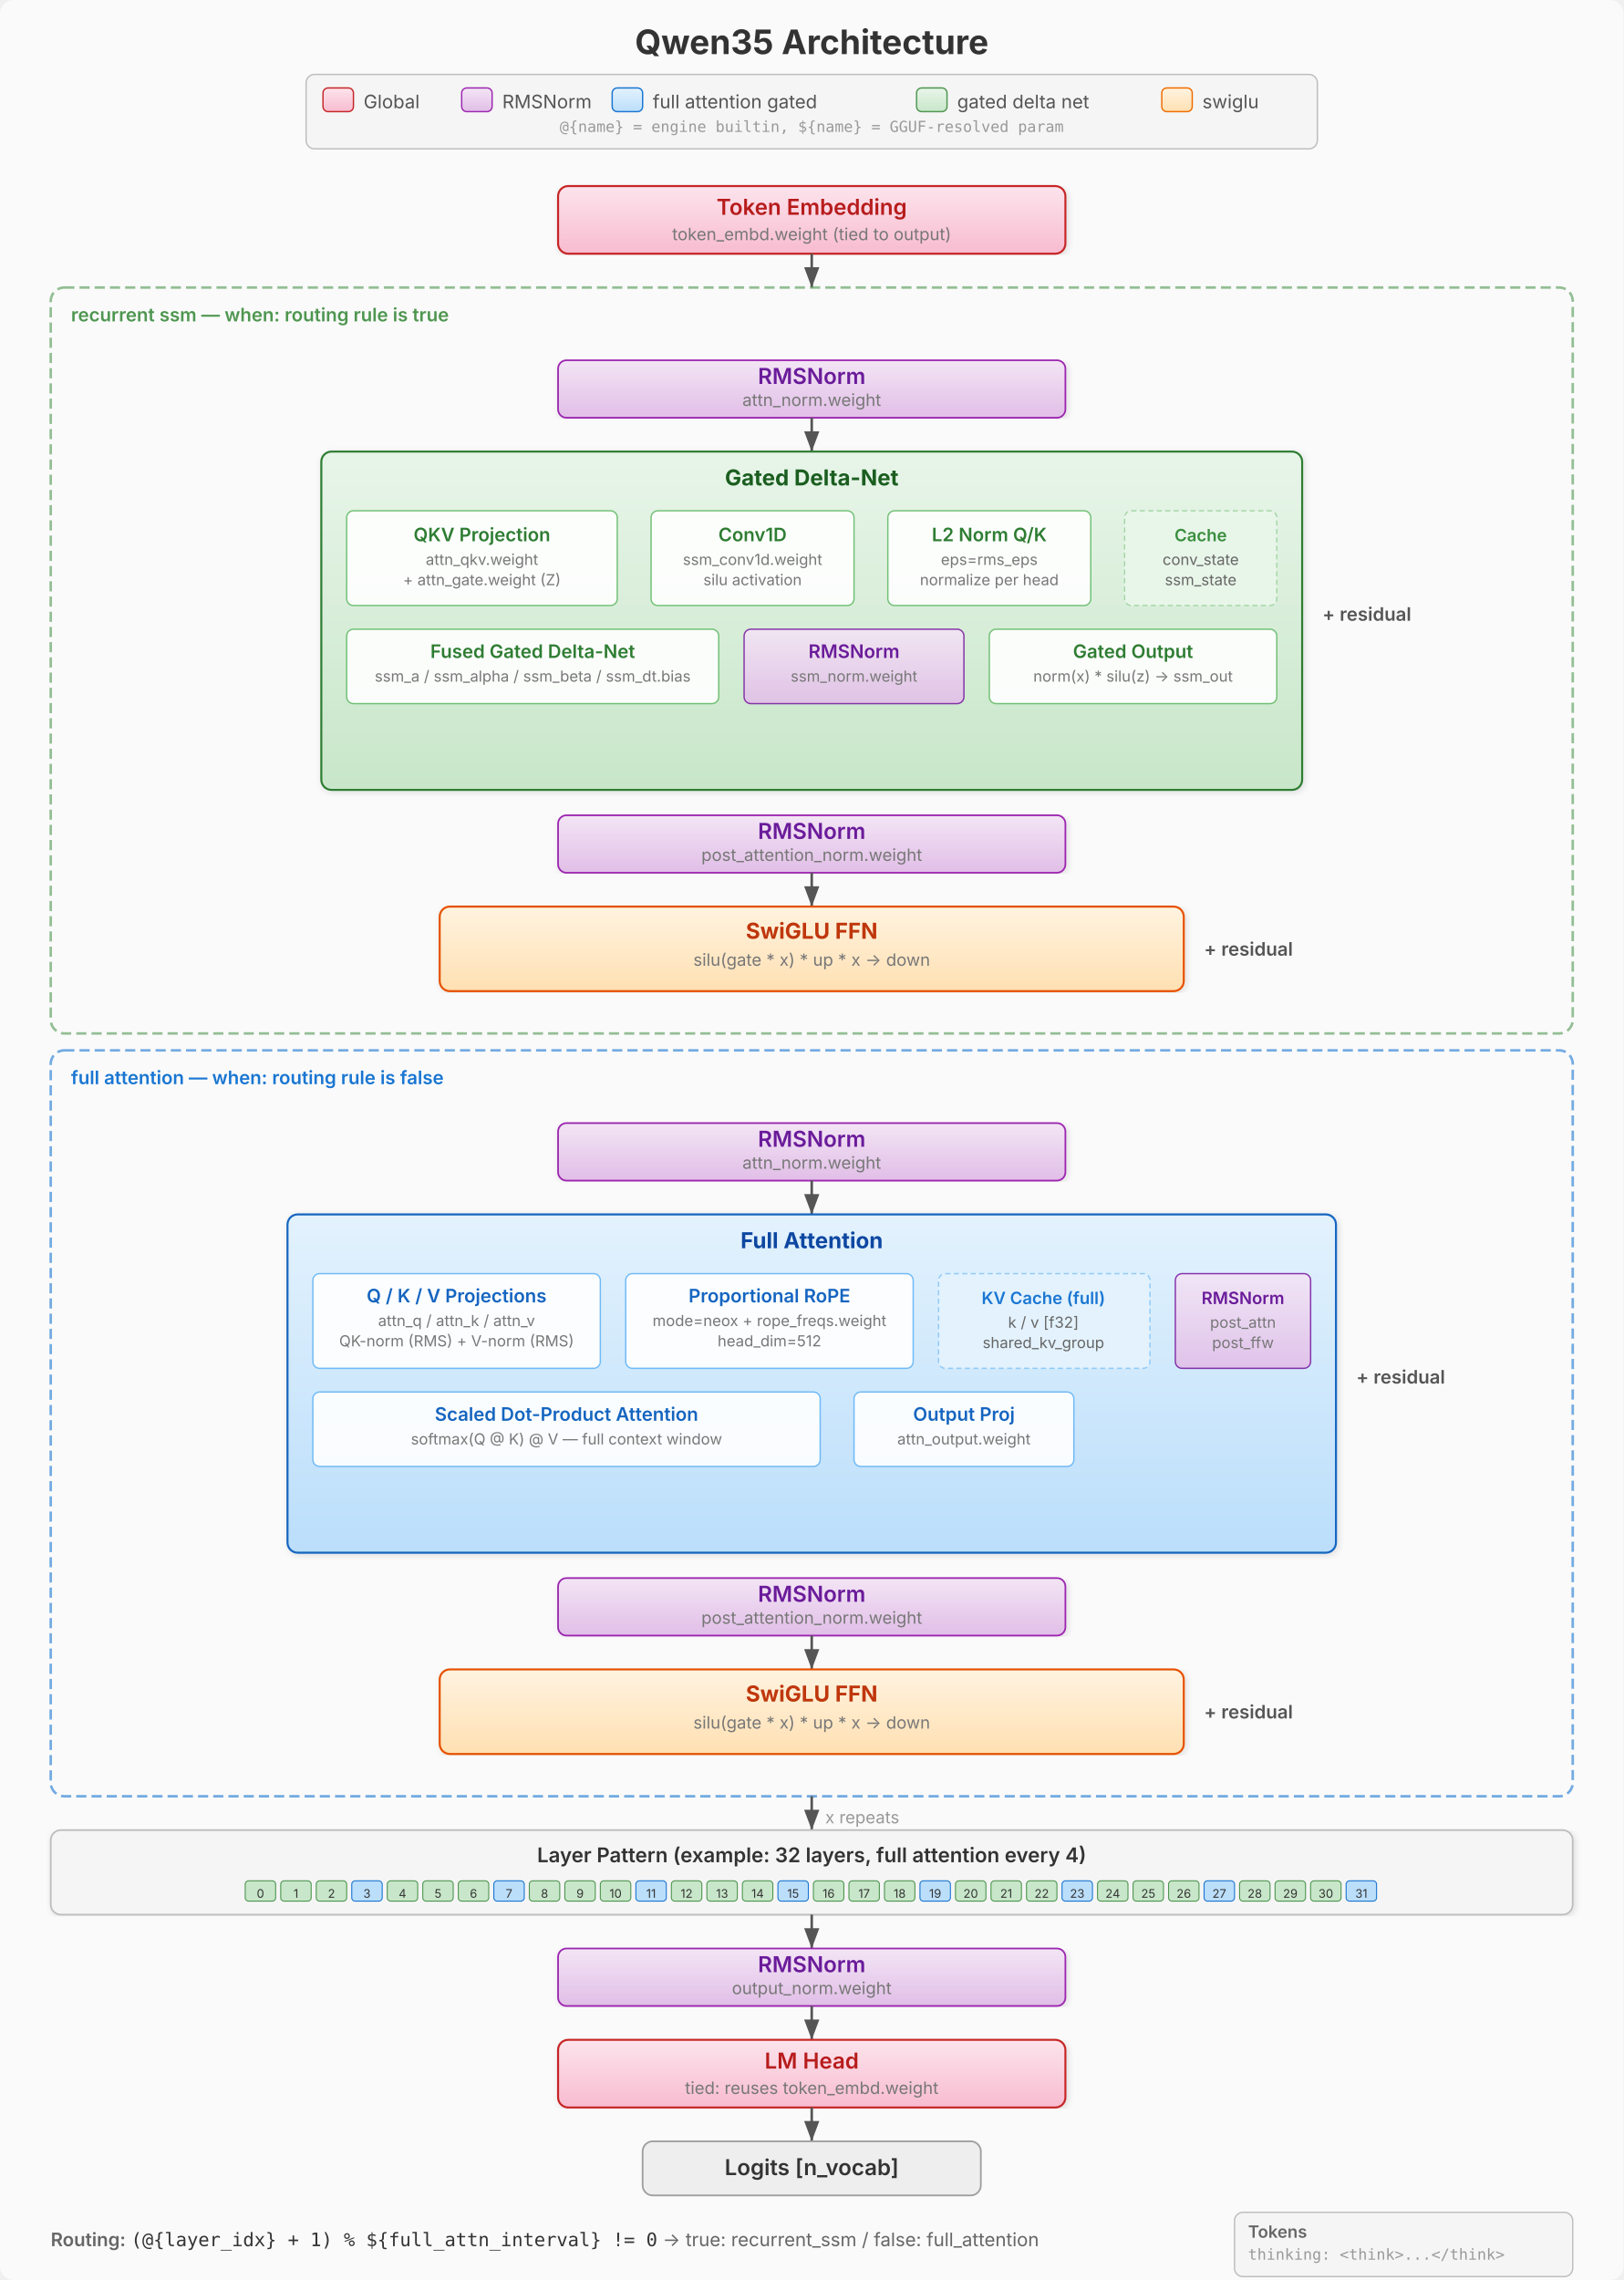
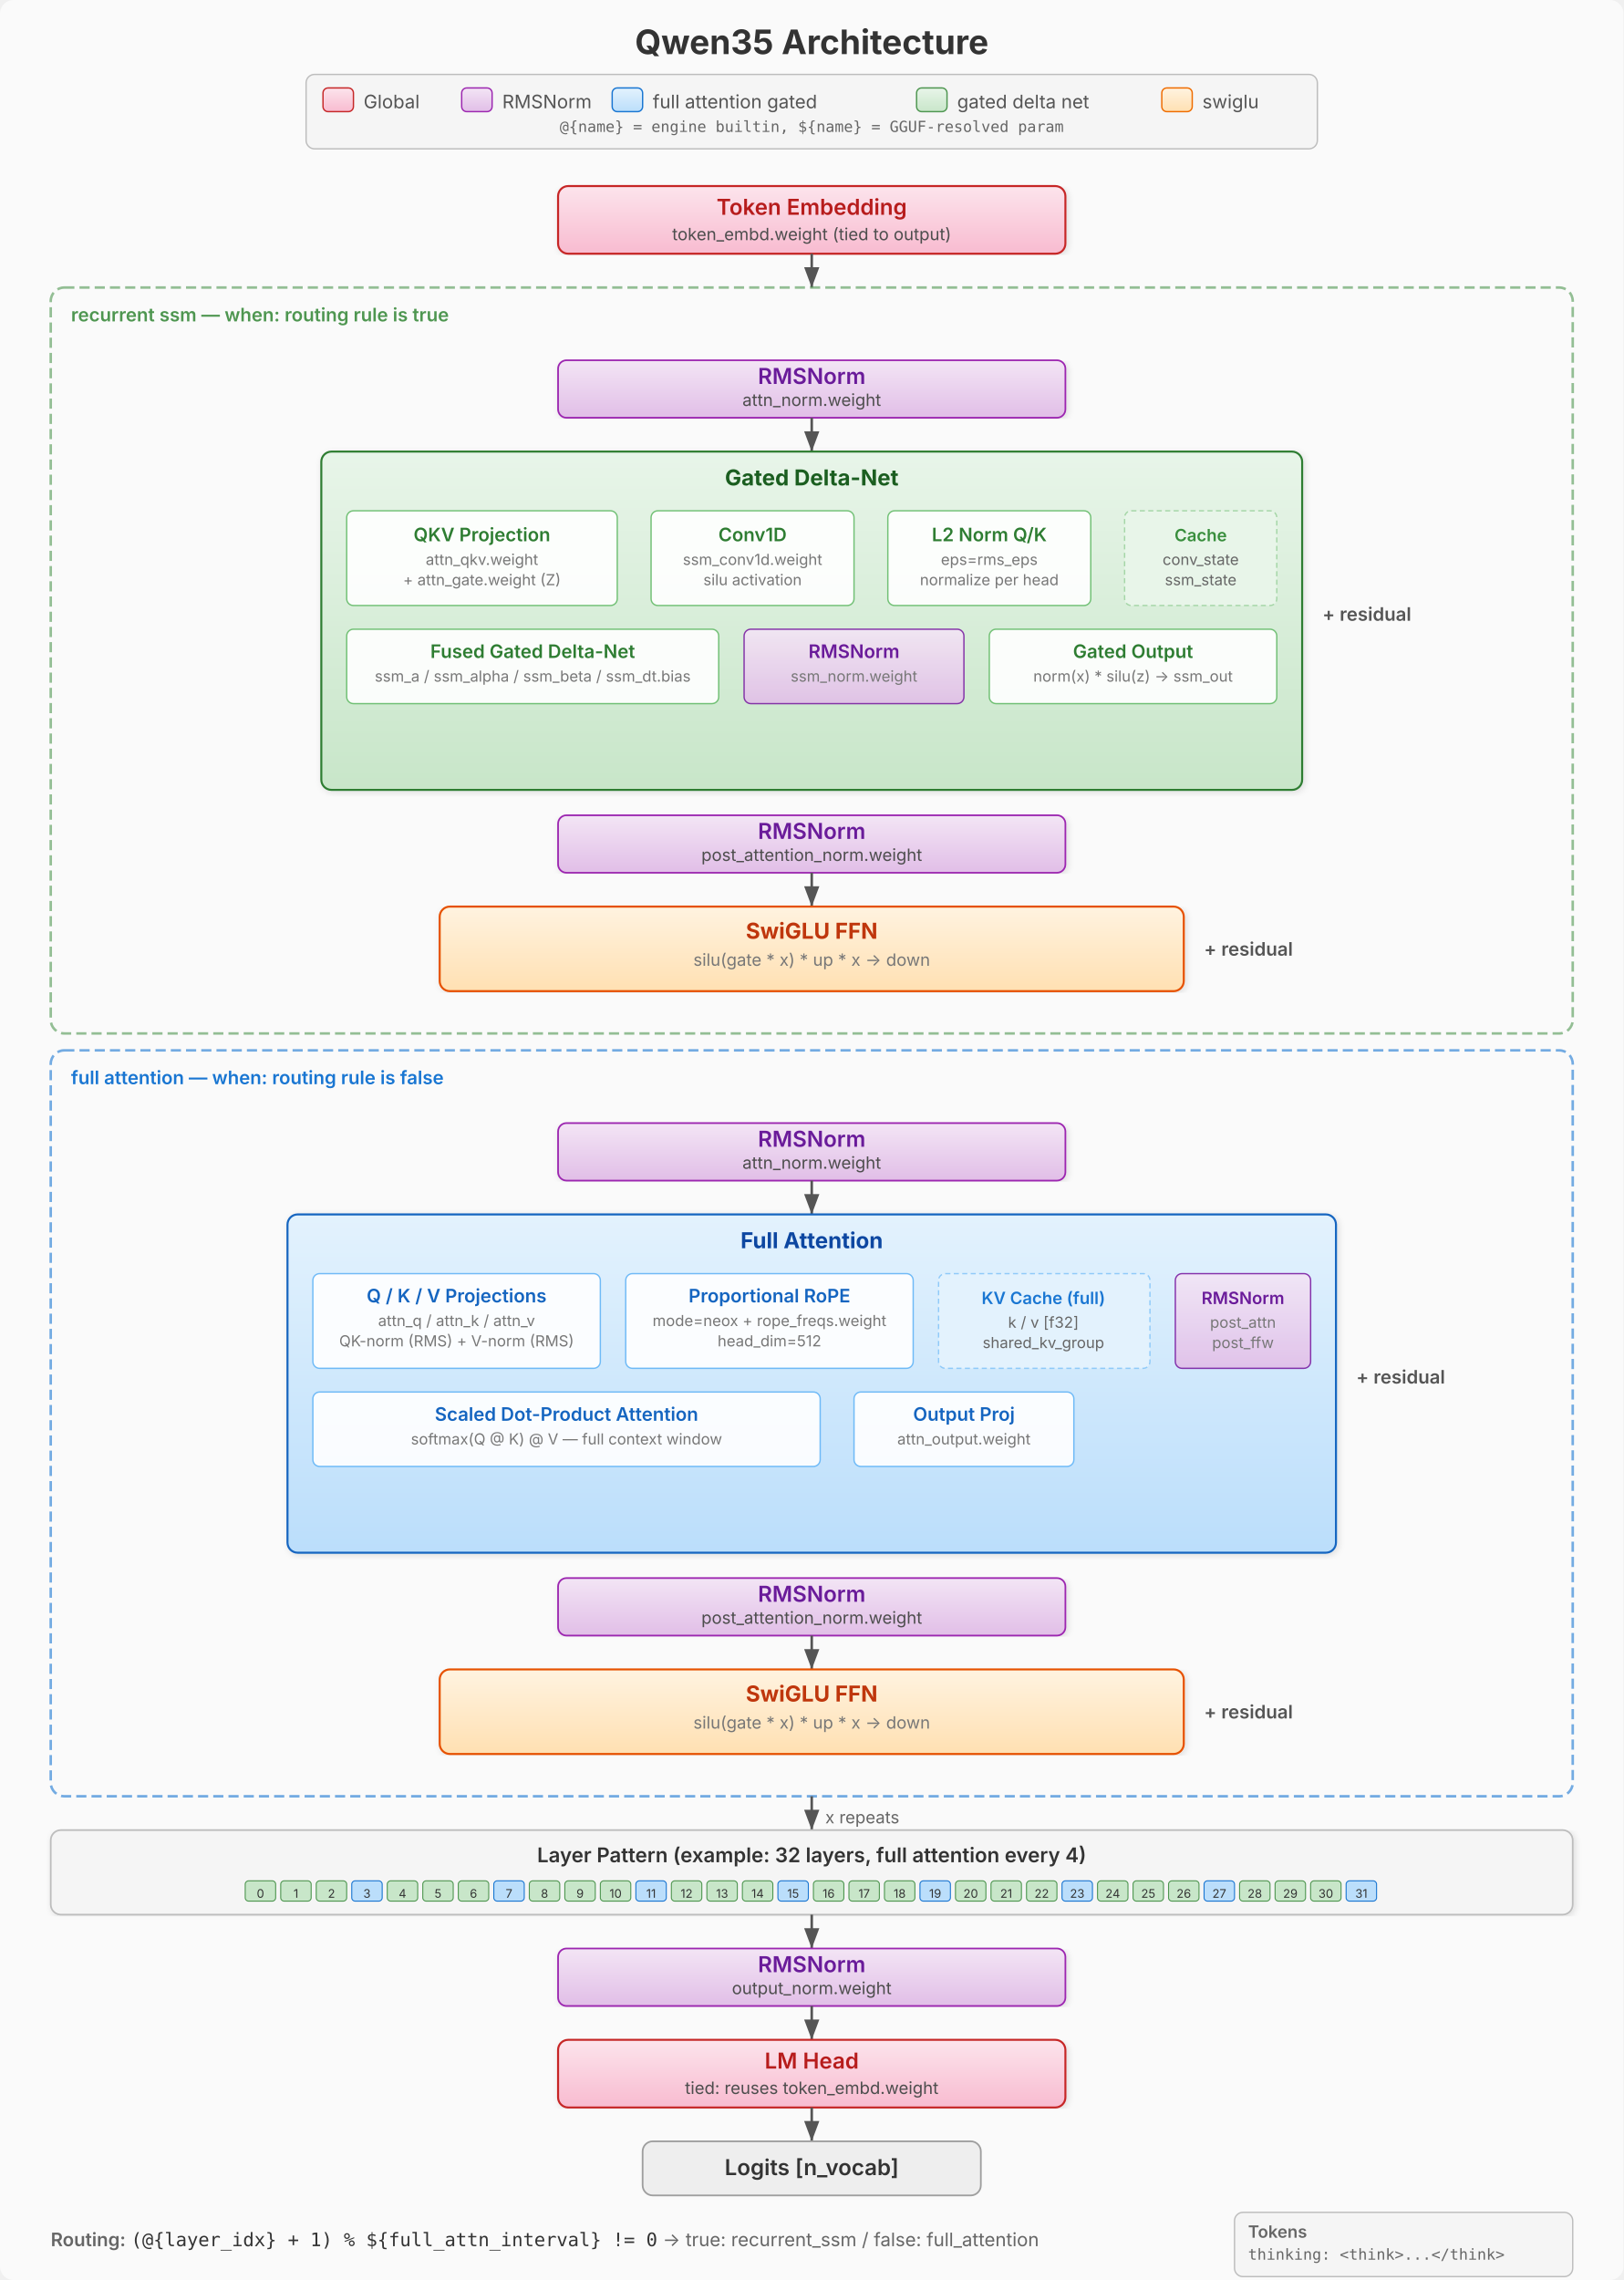
<svg xmlns="http://www.w3.org/2000/svg" viewBox="0 0 960 1348" font-family="system-ui, -apple-system, sans-serif" font-size="13">
  <rect width="960" height="1348" fill="#fafafa" rx="8" />
  <defs>
    <linearGradient id="recurrent" x1="0" y1="0" x2="0" y2="1">
      <stop offset="0%" stop-color="#e8f5e9" />
      <stop offset="100%" stop-color="#c8e6c9" />
    </linearGradient>
    <linearGradient id="full_attention" x1="0" y1="0" x2="0" y2="1">
      <stop offset="0%" stop-color="#e3f2fd" />
      <stop offset="100%" stop-color="#bbdefb" />
    </linearGradient>
    <linearGradient id="swa" x1="0" y1="0" x2="0" y2="1">
      <stop offset="0%" stop-color="#e8f5e9" />
      <stop offset="100%" stop-color="#c8e6c9" />
    </linearGradient>
    <linearGradient id="ffn" x1="0" y1="0" x2="0" y2="1">
      <stop offset="0%" stop-color="#fff3e0" />
      <stop offset="100%" stop-color="#ffe0b2" />
    </linearGradient>
    <linearGradient id="norm" x1="0" y1="0" x2="0" y2="1">
      <stop offset="0%" stop-color="#f3e5f5" />
      <stop offset="100%" stop-color="#e1bee7" />
    </linearGradient>
    <linearGradient id="global" x1="0" y1="0" x2="0" y2="1">
      <stop offset="0%" stop-color="#fce4ec" />
      <stop offset="100%" stop-color="#f8bbd0" />
    </linearGradient>
  </defs>
  <defs>
    <marker id="arrow" markerWidth="8" markerHeight="6" refX="8" refY="3" orient="auto">
      <path d="M0,0 L8,3 L0,6" fill="#555555" />
    </marker>
    <filter id="shadow" x="-2%" y="-2%" width="104%" height="104%">
      <feDropShadow dx="1" dy="1" stdDeviation="2" flood-opacity="0.12" />
    </filter>
  </defs>
  <defs>
    <g id="block_full_attention">
      <g>
        <rect width="620" height="200" rx="6" fill="url(#full_attention)" stroke="#1565c0" stroke-width="1.2" filter="url(#shadow)" />
        <text x="310" y="20" text-anchor="middle" font-weight="700" font-size="13" fill="#0d47a1">Full Attention</text>
        <g transform="translate(15, 35)">
          <rect width="170" height="56" rx="4" fill="#fff" stroke="#64b5f6" stroke-width="0.8" opacity="0.9" />
          <text x="85" y="17" text-anchor="middle" font-size="11" font-weight="600" fill="#1565c0">Q / K / V Projections</text>
          <text x="85" y="31" text-anchor="middle" font-size="9" fill="#777">attn_q / attn_k / attn_v</text>
          <text x="85" y="43" text-anchor="middle" font-size="9" fill="#777">QK-norm (RMS) + V-norm (RMS)</text>
        </g>
        <g transform="translate(200, 35)">
          <rect width="170" height="56" rx="4" fill="#fff" stroke="#64b5f6" stroke-width="0.8" opacity="0.9" />
          <text x="85" y="17" text-anchor="middle" font-size="11" font-weight="600" fill="#1565c0">Proportional RoPE</text>
          <text x="85" y="31" text-anchor="middle" font-size="9" fill="#777">mode=neox + rope_freqs.weight</text>
          <text x="85" y="43" text-anchor="middle" font-size="9" fill="#777">head_dim=512</text>
        </g>
        <g transform="translate(15, 105)">
          <rect width="300" height="44" rx="4" fill="#fff" stroke="#64b5f6" stroke-width="0.8" opacity="0.9" />
          <text x="150" y="17" text-anchor="middle" font-size="11" font-weight="600" fill="#1565c0">Scaled Dot-Product Attention</text>
          <text x="150" y="31" text-anchor="middle" font-size="9" fill="#777">softmax(Q @ K) @ V — full context window</text>
        </g>
        <g transform="translate(335, 105)">
          <rect width="130" height="44" rx="4" fill="#fff" stroke="#64b5f6" stroke-width="0.8" opacity="0.9" />
          <text x="65" y="17" text-anchor="middle" font-size="11" font-weight="600" fill="#1565c0">Output Proj</text>
          <text x="65" y="31" text-anchor="middle" font-size="9" fill="#777">attn_output.weight</text>
        </g>
        <g transform="translate(385, 35)">
          <rect width="125" height="56" rx="4" fill="#e3f2fd" stroke="#90caf9" stroke-width="0.8" stroke-dasharray="3,2" />
          <text x="62" y="18" text-anchor="middle" font-size="10" font-weight="600" fill="#1976d2">KV Cache (full)</text>
          <text x="62" y="32" text-anchor="middle" font-size="9" fill="#666">k / v [f32]</text>
          <text x="62" y="44" text-anchor="middle" font-size="9" fill="#666">shared_kv_group</text>
        </g>
        <g transform="translate(525, 35)">
          <rect width="80" height="56" rx="4" fill="url(#norm)" stroke="#7b1fa2" stroke-width="0.8" opacity="0.9" />
          <text x="40" y="18" text-anchor="middle" font-size="10" font-weight="600" fill="#6a1b9a">RMSNorm</text>
          <text x="40" y="32" text-anchor="middle" font-size="9" fill="#777">post_attn</text>
          <text x="40" y="44" text-anchor="middle" font-size="9" fill="#777">post_ffw</text>
        </g>
      </g>
    </g>
    <g id="block_recurrent_ssm">
      <g>
        <rect width="580" height="200" rx="6" fill="url(#recurrent)" stroke="#2e7d32" stroke-width="1.2" filter="url(#shadow)" />
        <text x="290" y="20" text-anchor="middle" font-weight="700" font-size="13" fill="#1b5e20">Gated Delta-Net</text>
        <g transform="translate(15, 35)">
          <rect width="160" height="56" rx="4" fill="#fff" stroke="#66bb6a" stroke-width="0.8" opacity="0.9" />
          <text x="80" y="18" text-anchor="middle" font-size="11" font-weight="600" fill="#2e7d32">QKV Projection</text>
          <text x="80" y="32" text-anchor="middle" font-size="9" fill="#777">attn_qkv.weight</text>
          <text x="80" y="44" text-anchor="middle" font-size="9" fill="#777">+ attn_gate.weight (Z)</text>
        </g>
        <g transform="translate(195, 35)">
          <rect width="120" height="56" rx="4" fill="#fff" stroke="#66bb6a" stroke-width="0.8" opacity="0.9" />
          <text x="60" y="18" text-anchor="middle" font-size="11" font-weight="600" fill="#2e7d32">Conv1D</text>
          <text x="60" y="32" text-anchor="middle" font-size="9" fill="#777">ssm_conv1d.weight</text>
          <text x="60" y="44" text-anchor="middle" font-size="9" fill="#777">silu activation</text>
        </g>
        <g transform="translate(335, 35)">
          <rect width="120" height="56" rx="4" fill="#fff" stroke="#66bb6a" stroke-width="0.8" opacity="0.9" />
          <text x="60" y="18" text-anchor="middle" font-size="11" font-weight="600" fill="#2e7d32">L2 Norm Q/K</text>
          <text x="60" y="32" text-anchor="middle" font-size="9" fill="#777">eps=rms_eps</text>
          <text x="60" y="44" text-anchor="middle" font-size="9" fill="#777">normalize per head</text>
        </g>
        <g transform="translate(15, 105)">
          <rect width="220" height="44" rx="4" fill="#fff" stroke="#66bb6a" stroke-width="0.8" opacity="0.9" />
          <text x="110" y="17" text-anchor="middle" font-size="11" font-weight="600" fill="#2e7d32">Fused Gated Delta-Net</text>
          <text x="110" y="31" text-anchor="middle" font-size="9" fill="#777">ssm_a / ssm_alpha / ssm_beta / ssm_dt.bias</text>
        </g>
        <g transform="translate(250, 105)">
          <rect width="130" height="44" rx="4" fill="url(#norm)" stroke="#7b1fa2" stroke-width="0.8" opacity="0.9" />
          <text x="65" y="17" text-anchor="middle" font-size="11" font-weight="600" fill="#6a1b9a">RMSNorm</text>
          <text x="65" y="31" text-anchor="middle" font-size="9" fill="#777">ssm_norm.weight</text>
        </g>
        <g transform="translate(395, 105)">
          <rect width="170" height="44" rx="4" fill="#fff" stroke="#66bb6a" stroke-width="0.8" opacity="0.9" />
          <text x="85" y="17" text-anchor="middle" font-size="11" font-weight="600" fill="#2e7d32">Gated Output</text>
          <text x="85" y="31" text-anchor="middle" font-size="9" fill="#777">norm(x) * silu(z) -&gt; ssm_out</text>
        </g>
        <g transform="translate(475, 35)">
          <rect width="90" height="56" rx="4" fill="#e8f5e9" stroke="#a5d6a7" stroke-width="0.8" stroke-dasharray="3,2" />
          <text x="45" y="18" text-anchor="middle" font-size="10" font-weight="600" fill="#388e3c">Cache</text>
          <text x="45" y="32" text-anchor="middle" font-size="9" fill="#666">conv_state</text>
          <text x="45" y="44" text-anchor="middle" font-size="9" fill="#666">ssm_state</text>
        </g>
      </g>
    </g>
    <g id="block_swiglu">
      <g>
        <rect width="440" height="50" rx="6" fill="url(#ffn)" stroke="#e65100" stroke-width="1.2" filter="url(#shadow)" />
        <text x="220" y="19" text-anchor="middle" font-weight="700" font-size="13" fill="#bf360c">SwiGLU FFN</text>
        <text x="220" y="35" text-anchor="middle" font-size="10" fill="#777">silu(gate * x) * up * x -&gt; down</text>
      </g>
    </g>
  </defs>
  <text x="480" y="32" text-anchor="middle" font-size="20" font-weight="bold" fill="#333333">Qwen35 Architecture</text>
  <rect x="181" y="44" width="598" height="44" rx="5" fill="#f5f5f5" stroke="#bdbdbd" stroke-width="0.8" />
  <g transform="translate(191, 52)">
    <rect x="0" width="18" height="14" rx="3" fill="url(#global)" stroke="#C62828" stroke-width="0.8" />
    <text x="24" y="12" font-size="11" fill="#555555">Global</text>
    <rect x="82" width="18" height="14" rx="3" fill="url(#norm)" stroke="#9C27B0" stroke-width="0.8" />
    <text x="106" y="12" font-size="11" fill="#555555">RMSNorm</text>
    <rect x="171" width="18" height="14" rx="3" fill="url(#full_attention)" stroke="#1976D2" stroke-width="0.8" />
    <text x="195" y="12" font-size="11" fill="#555555">full attention gated</text>
    <rect x="351" width="18" height="14" rx="3" fill="url(#recurrent)" stroke="#4E9650" stroke-width="0.8" />
    <text x="375" y="12" font-size="11" fill="#555555">gated delta net</text>
    <rect x="496" width="18" height="14" rx="3" fill="url(#ffn)" stroke="#EF6C00" stroke-width="0.8" />
    <text x="520" y="12" font-size="11" fill="#555555">swiglu</text>
  </g>
-   <text x="480" y="78" text-anchor="middle" font-size="9" fill="#999999" font-family="monospace">@{name} = engine builtin, ${name} = GGUF-resolved param</text>
+   <text x="480" y="78" text-anchor="middle" font-size="9" fill="#666666" font-family="monospace">@{name} = engine builtin, ${name} = GGUF-resolved param</text>
  <g transform="translate(330, 110)">
    <rect width="300" height="40" rx="6" fill="url(#global)" stroke="#C62828" stroke-width="1.2" filter="url(#shadow)" />
    <text x="150" y="17" text-anchor="middle" font-weight="600" fill="#b71c1c">Token Embedding</text>
-     <text x="150" y="32" text-anchor="middle" font-size="10" fill="#777777">token_embd.weight (tied to output)</text>
+     <text x="150" y="32" text-anchor="middle" font-size="10" fill="#4d4d4d">token_embd.weight (tied to output)</text>
  </g>
  <line x1="480" y1="150" x2="480" y2="170" stroke="#555555" stroke-width="1.5" marker-end="url(#arrow)" />
  <rect x="30" y="170" width="900" height="441" rx="8" fill="none" stroke="#4E9650" stroke-width="1.5" stroke-dasharray="6,3" opacity="0.6" />
  <text x="42" y="190" font-size="11" font-weight="600" fill="#4E9650">recurrent ssm — when: routing rule is true</text>
  <g transform="translate(330, 213)">
    <rect width="300" height="34" rx="5" fill="url(#norm)" stroke="#9C27B0" stroke-width="1" filter="url(#shadow)" />
    <text x="150" y="14" text-anchor="middle" font-weight="600" fill="#6a1b9a">RMSNorm</text>
-     <text x="150" y="27" text-anchor="middle" font-size="10" fill="#777777">attn_norm.weight</text>
+     <text x="150" y="27" text-anchor="middle" font-size="10" fill="#4d4d4d">attn_norm.weight</text>
  </g>
  <line x1="480" y1="247" x2="480" y2="267" stroke="#555555" stroke-width="1.5" marker-end="url(#arrow)" />
  <use href="#block_recurrent_ssm" transform="translate(190, 267)" />
  <text x="782" y="367" font-size="11" fill="#555555" font-weight="600">+ residual</text>
  <g transform="translate(330, 482)">
    <rect width="300" height="34" rx="5" fill="url(#norm)" stroke="#9C27B0" stroke-width="1" filter="url(#shadow)" />
    <text x="150" y="14" text-anchor="middle" font-weight="600" fill="#6a1b9a">RMSNorm</text>
-     <text x="150" y="27" text-anchor="middle" font-size="10" fill="#777777">post_attention_norm.weight</text>
+     <text x="150" y="27" text-anchor="middle" font-size="10" fill="#4d4d4d">post_attention_norm.weight</text>
  </g>
  <line x1="480" y1="516" x2="480" y2="536" stroke="#555555" stroke-width="1.5" marker-end="url(#arrow)" />
  <use href="#block_swiglu" transform="translate(260, 536)" />
  <text x="712" y="565" font-size="11" fill="#555555" font-weight="600">+ residual</text>
  <rect x="30" y="621" width="900" height="441" rx="8" fill="none" stroke="#1976D2" stroke-width="1.5" stroke-dasharray="6,3" opacity="0.6" />
  <text x="42" y="641" font-size="11" font-weight="600" fill="#1976D2">full attention — when: routing rule is false</text>
  <g transform="translate(330, 664)">
    <rect width="300" height="34" rx="5" fill="url(#norm)" stroke="#9C27B0" stroke-width="1" filter="url(#shadow)" />
    <text x="150" y="14" text-anchor="middle" font-weight="600" fill="#6a1b9a">RMSNorm</text>
-     <text x="150" y="27" text-anchor="middle" font-size="10" fill="#777777">attn_norm.weight</text>
+     <text x="150" y="27" text-anchor="middle" font-size="10" fill="#4d4d4d">attn_norm.weight</text>
  </g>
  <line x1="480" y1="698" x2="480" y2="718" stroke="#555555" stroke-width="1.5" marker-end="url(#arrow)" />
  <use href="#block_full_attention" transform="translate(170, 718)" />
  <text x="802" y="818" font-size="11" fill="#555555" font-weight="600">+ residual</text>
  <g transform="translate(330, 933)">
    <rect width="300" height="34" rx="5" fill="url(#norm)" stroke="#9C27B0" stroke-width="1" filter="url(#shadow)" />
    <text x="150" y="14" text-anchor="middle" font-weight="600" fill="#6a1b9a">RMSNorm</text>
-     <text x="150" y="27" text-anchor="middle" font-size="10" fill="#777777">post_attention_norm.weight</text>
+     <text x="150" y="27" text-anchor="middle" font-size="10" fill="#4d4d4d">post_attention_norm.weight</text>
  </g>
  <line x1="480" y1="967" x2="480" y2="987" stroke="#555555" stroke-width="1.5" marker-end="url(#arrow)" />
  <use href="#block_swiglu" transform="translate(260, 987)" />
  <text x="712" y="1016" font-size="11" fill="#555555" font-weight="600">+ residual</text>
  <line x1="480" y1="1062" x2="480" y2="1082" stroke="#555555" stroke-width="1.5" marker-end="url(#arrow)" />
-   <text x="488" y="1078" font-size="10" fill="#999999">x repeats</text>
+   <text x="488" y="1078" font-size="10" fill="#666666">x repeats</text>
  <g transform="translate(30, 1082)">
    <rect width="900" height="50" rx="6" fill="#f5f5f5" stroke="#bdbdbd" stroke-width="1" filter="url(#shadow)" />
    <text x="450" y="19" text-anchor="middle" font-size="12" font-weight="600" fill="#333333">Layer Pattern (example: 32 layers, full attention every 4)</text>
    <g transform="translate(115, 30)">
      <rect x="0" width="18" height="12" rx="2" fill="#c8e6c9" stroke="#4E9650" stroke-width="0.6" />
      <text x="9" y="10" text-anchor="middle" font-size="7" fill="#333333">0</text>
      <rect x="21" width="18" height="12" rx="2" fill="#c8e6c9" stroke="#4E9650" stroke-width="0.6" />
      <text x="30" y="10" text-anchor="middle" font-size="7" fill="#333333">1</text>
      <rect x="42" width="18" height="12" rx="2" fill="#c8e6c9" stroke="#4E9650" stroke-width="0.6" />
      <text x="51" y="10" text-anchor="middle" font-size="7" fill="#333333">2</text>
      <rect x="63" width="18" height="12" rx="2" fill="#bbdefb" stroke="#1976D2" stroke-width="0.6" />
      <text x="72" y="10" text-anchor="middle" font-size="7" fill="#333333">3</text>
      <rect x="84" width="18" height="12" rx="2" fill="#c8e6c9" stroke="#4E9650" stroke-width="0.6" />
      <text x="93" y="10" text-anchor="middle" font-size="7" fill="#333333">4</text>
      <rect x="105" width="18" height="12" rx="2" fill="#c8e6c9" stroke="#4E9650" stroke-width="0.6" />
      <text x="114" y="10" text-anchor="middle" font-size="7" fill="#333333">5</text>
      <rect x="126" width="18" height="12" rx="2" fill="#c8e6c9" stroke="#4E9650" stroke-width="0.6" />
      <text x="135" y="10" text-anchor="middle" font-size="7" fill="#333333">6</text>
      <rect x="147" width="18" height="12" rx="2" fill="#bbdefb" stroke="#1976D2" stroke-width="0.6" />
      <text x="156" y="10" text-anchor="middle" font-size="7" fill="#333333">7</text>
      <rect x="168" width="18" height="12" rx="2" fill="#c8e6c9" stroke="#4E9650" stroke-width="0.6" />
      <text x="177" y="10" text-anchor="middle" font-size="7" fill="#333333">8</text>
      <rect x="189" width="18" height="12" rx="2" fill="#c8e6c9" stroke="#4E9650" stroke-width="0.6" />
      <text x="198" y="10" text-anchor="middle" font-size="7" fill="#333333">9</text>
      <rect x="210" width="18" height="12" rx="2" fill="#c8e6c9" stroke="#4E9650" stroke-width="0.6" />
      <text x="219" y="10" text-anchor="middle" font-size="7" fill="#333333">10</text>
      <rect x="231" width="18" height="12" rx="2" fill="#bbdefb" stroke="#1976D2" stroke-width="0.6" />
      <text x="240" y="10" text-anchor="middle" font-size="7" fill="#333333">11</text>
      <rect x="252" width="18" height="12" rx="2" fill="#c8e6c9" stroke="#4E9650" stroke-width="0.6" />
      <text x="261" y="10" text-anchor="middle" font-size="7" fill="#333333">12</text>
      <rect x="273" width="18" height="12" rx="2" fill="#c8e6c9" stroke="#4E9650" stroke-width="0.6" />
      <text x="282" y="10" text-anchor="middle" font-size="7" fill="#333333">13</text>
      <rect x="294" width="18" height="12" rx="2" fill="#c8e6c9" stroke="#4E9650" stroke-width="0.6" />
      <text x="303" y="10" text-anchor="middle" font-size="7" fill="#333333">14</text>
      <rect x="315" width="18" height="12" rx="2" fill="#bbdefb" stroke="#1976D2" stroke-width="0.6" />
      <text x="324" y="10" text-anchor="middle" font-size="7" fill="#333333">15</text>
      <rect x="336" width="18" height="12" rx="2" fill="#c8e6c9" stroke="#4E9650" stroke-width="0.6" />
      <text x="345" y="10" text-anchor="middle" font-size="7" fill="#333333">16</text>
      <rect x="357" width="18" height="12" rx="2" fill="#c8e6c9" stroke="#4E9650" stroke-width="0.6" />
      <text x="366" y="10" text-anchor="middle" font-size="7" fill="#333333">17</text>
      <rect x="378" width="18" height="12" rx="2" fill="#c8e6c9" stroke="#4E9650" stroke-width="0.6" />
      <text x="387" y="10" text-anchor="middle" font-size="7" fill="#333333">18</text>
      <rect x="399" width="18" height="12" rx="2" fill="#bbdefb" stroke="#1976D2" stroke-width="0.6" />
      <text x="408" y="10" text-anchor="middle" font-size="7" fill="#333333">19</text>
      <rect x="420" width="18" height="12" rx="2" fill="#c8e6c9" stroke="#4E9650" stroke-width="0.6" />
      <text x="429" y="10" text-anchor="middle" font-size="7" fill="#333333">20</text>
      <rect x="441" width="18" height="12" rx="2" fill="#c8e6c9" stroke="#4E9650" stroke-width="0.6" />
      <text x="450" y="10" text-anchor="middle" font-size="7" fill="#333333">21</text>
      <rect x="462" width="18" height="12" rx="2" fill="#c8e6c9" stroke="#4E9650" stroke-width="0.6" />
      <text x="471" y="10" text-anchor="middle" font-size="7" fill="#333333">22</text>
      <rect x="483" width="18" height="12" rx="2" fill="#bbdefb" stroke="#1976D2" stroke-width="0.6" />
      <text x="492" y="10" text-anchor="middle" font-size="7" fill="#333333">23</text>
      <rect x="504" width="18" height="12" rx="2" fill="#c8e6c9" stroke="#4E9650" stroke-width="0.6" />
      <text x="513" y="10" text-anchor="middle" font-size="7" fill="#333333">24</text>
      <rect x="525" width="18" height="12" rx="2" fill="#c8e6c9" stroke="#4E9650" stroke-width="0.6" />
      <text x="534" y="10" text-anchor="middle" font-size="7" fill="#333333">25</text>
      <rect x="546" width="18" height="12" rx="2" fill="#c8e6c9" stroke="#4E9650" stroke-width="0.6" />
      <text x="555" y="10" text-anchor="middle" font-size="7" fill="#333333">26</text>
      <rect x="567" width="18" height="12" rx="2" fill="#bbdefb" stroke="#1976D2" stroke-width="0.6" />
      <text x="576" y="10" text-anchor="middle" font-size="7" fill="#333333">27</text>
      <rect x="588" width="18" height="12" rx="2" fill="#c8e6c9" stroke="#4E9650" stroke-width="0.6" />
      <text x="597" y="10" text-anchor="middle" font-size="7" fill="#333333">28</text>
      <rect x="609" width="18" height="12" rx="2" fill="#c8e6c9" stroke="#4E9650" stroke-width="0.6" />
      <text x="618" y="10" text-anchor="middle" font-size="7" fill="#333333">29</text>
      <rect x="630" width="18" height="12" rx="2" fill="#c8e6c9" stroke="#4E9650" stroke-width="0.6" />
      <text x="639" y="10" text-anchor="middle" font-size="7" fill="#333333">30</text>
      <rect x="651" width="18" height="12" rx="2" fill="#bbdefb" stroke="#1976D2" stroke-width="0.6" />
      <text x="660" y="10" text-anchor="middle" font-size="7" fill="#333333">31</text>
    </g>
  </g>
  <line x1="480" y1="1132" x2="480" y2="1152" stroke="#555555" stroke-width="1.5" marker-end="url(#arrow)" />
  <g transform="translate(330, 1152)">
    <rect width="300" height="34" rx="5" fill="url(#norm)" stroke="#9C27B0" stroke-width="1" filter="url(#shadow)" />
    <text x="150" y="14" text-anchor="middle" font-weight="600" fill="#6a1b9a">RMSNorm</text>
-     <text x="150" y="27" text-anchor="middle" font-size="10" fill="#777777">output_norm.weight</text>
+     <text x="150" y="27" text-anchor="middle" font-size="10" fill="#4d4d4d">output_norm.weight</text>
  </g>
  <line x1="480" y1="1186" x2="480" y2="1206" stroke="#555555" stroke-width="1.5" marker-end="url(#arrow)" />
  <g transform="translate(330, 1206)">
    <rect width="300" height="40" rx="6" fill="url(#global)" stroke="#C62828" stroke-width="1.2" filter="url(#shadow)" />
    <text x="150" y="17" text-anchor="middle" font-weight="600" fill="#b71c1c">LM Head</text>
-     <text x="150" y="32" text-anchor="middle" font-size="10" fill="#777777">tied: reuses token_embd.weight</text>
+     <text x="150" y="32" text-anchor="middle" font-size="10" fill="#4d4d4d">tied: reuses token_embd.weight</text>
  </g>
  <line x1="480" y1="1246" x2="480" y2="1266" stroke="#555555" stroke-width="1.5" marker-end="url(#arrow)" />
  <g transform="translate(380, 1266)">
    <rect width="200" height="32" rx="6" fill="#eeeeee" stroke="#9e9e9e" stroke-width="1" />
    <text x="100" y="20" text-anchor="middle" font-weight="600" fill="#333333">Logits [n_vocab]</text>
  </g>
  <text x="30" y="1328" font-size="11" fill="#666666">
    <tspan font-weight="600">Routing:</tspan>
    <tspan font-family="monospace" fill="#333333">(@{layer_idx} + 1) % ${full_attn_interval} != 0</tspan> -&gt; true: recurrent_ssm / false: full_attention</text>
  <rect x="730" y="1308" width="200" height="38" rx="5" fill="#f5f5f5" stroke="#bdbdbd" stroke-width="0.8" />
  <text x="738" y="1323" font-size="10" font-weight="600" fill="#666666">Tokens</text>
-   <text x="738" y="1336" font-size="9" fill="#999999" font-family="monospace">thinking: &lt;think&gt;...&lt;/think&gt;</text>
+   <text x="738" y="1336" font-size="9" fill="#666666" font-family="monospace">thinking: &lt;think&gt;...&lt;/think&gt;</text>
</svg>
